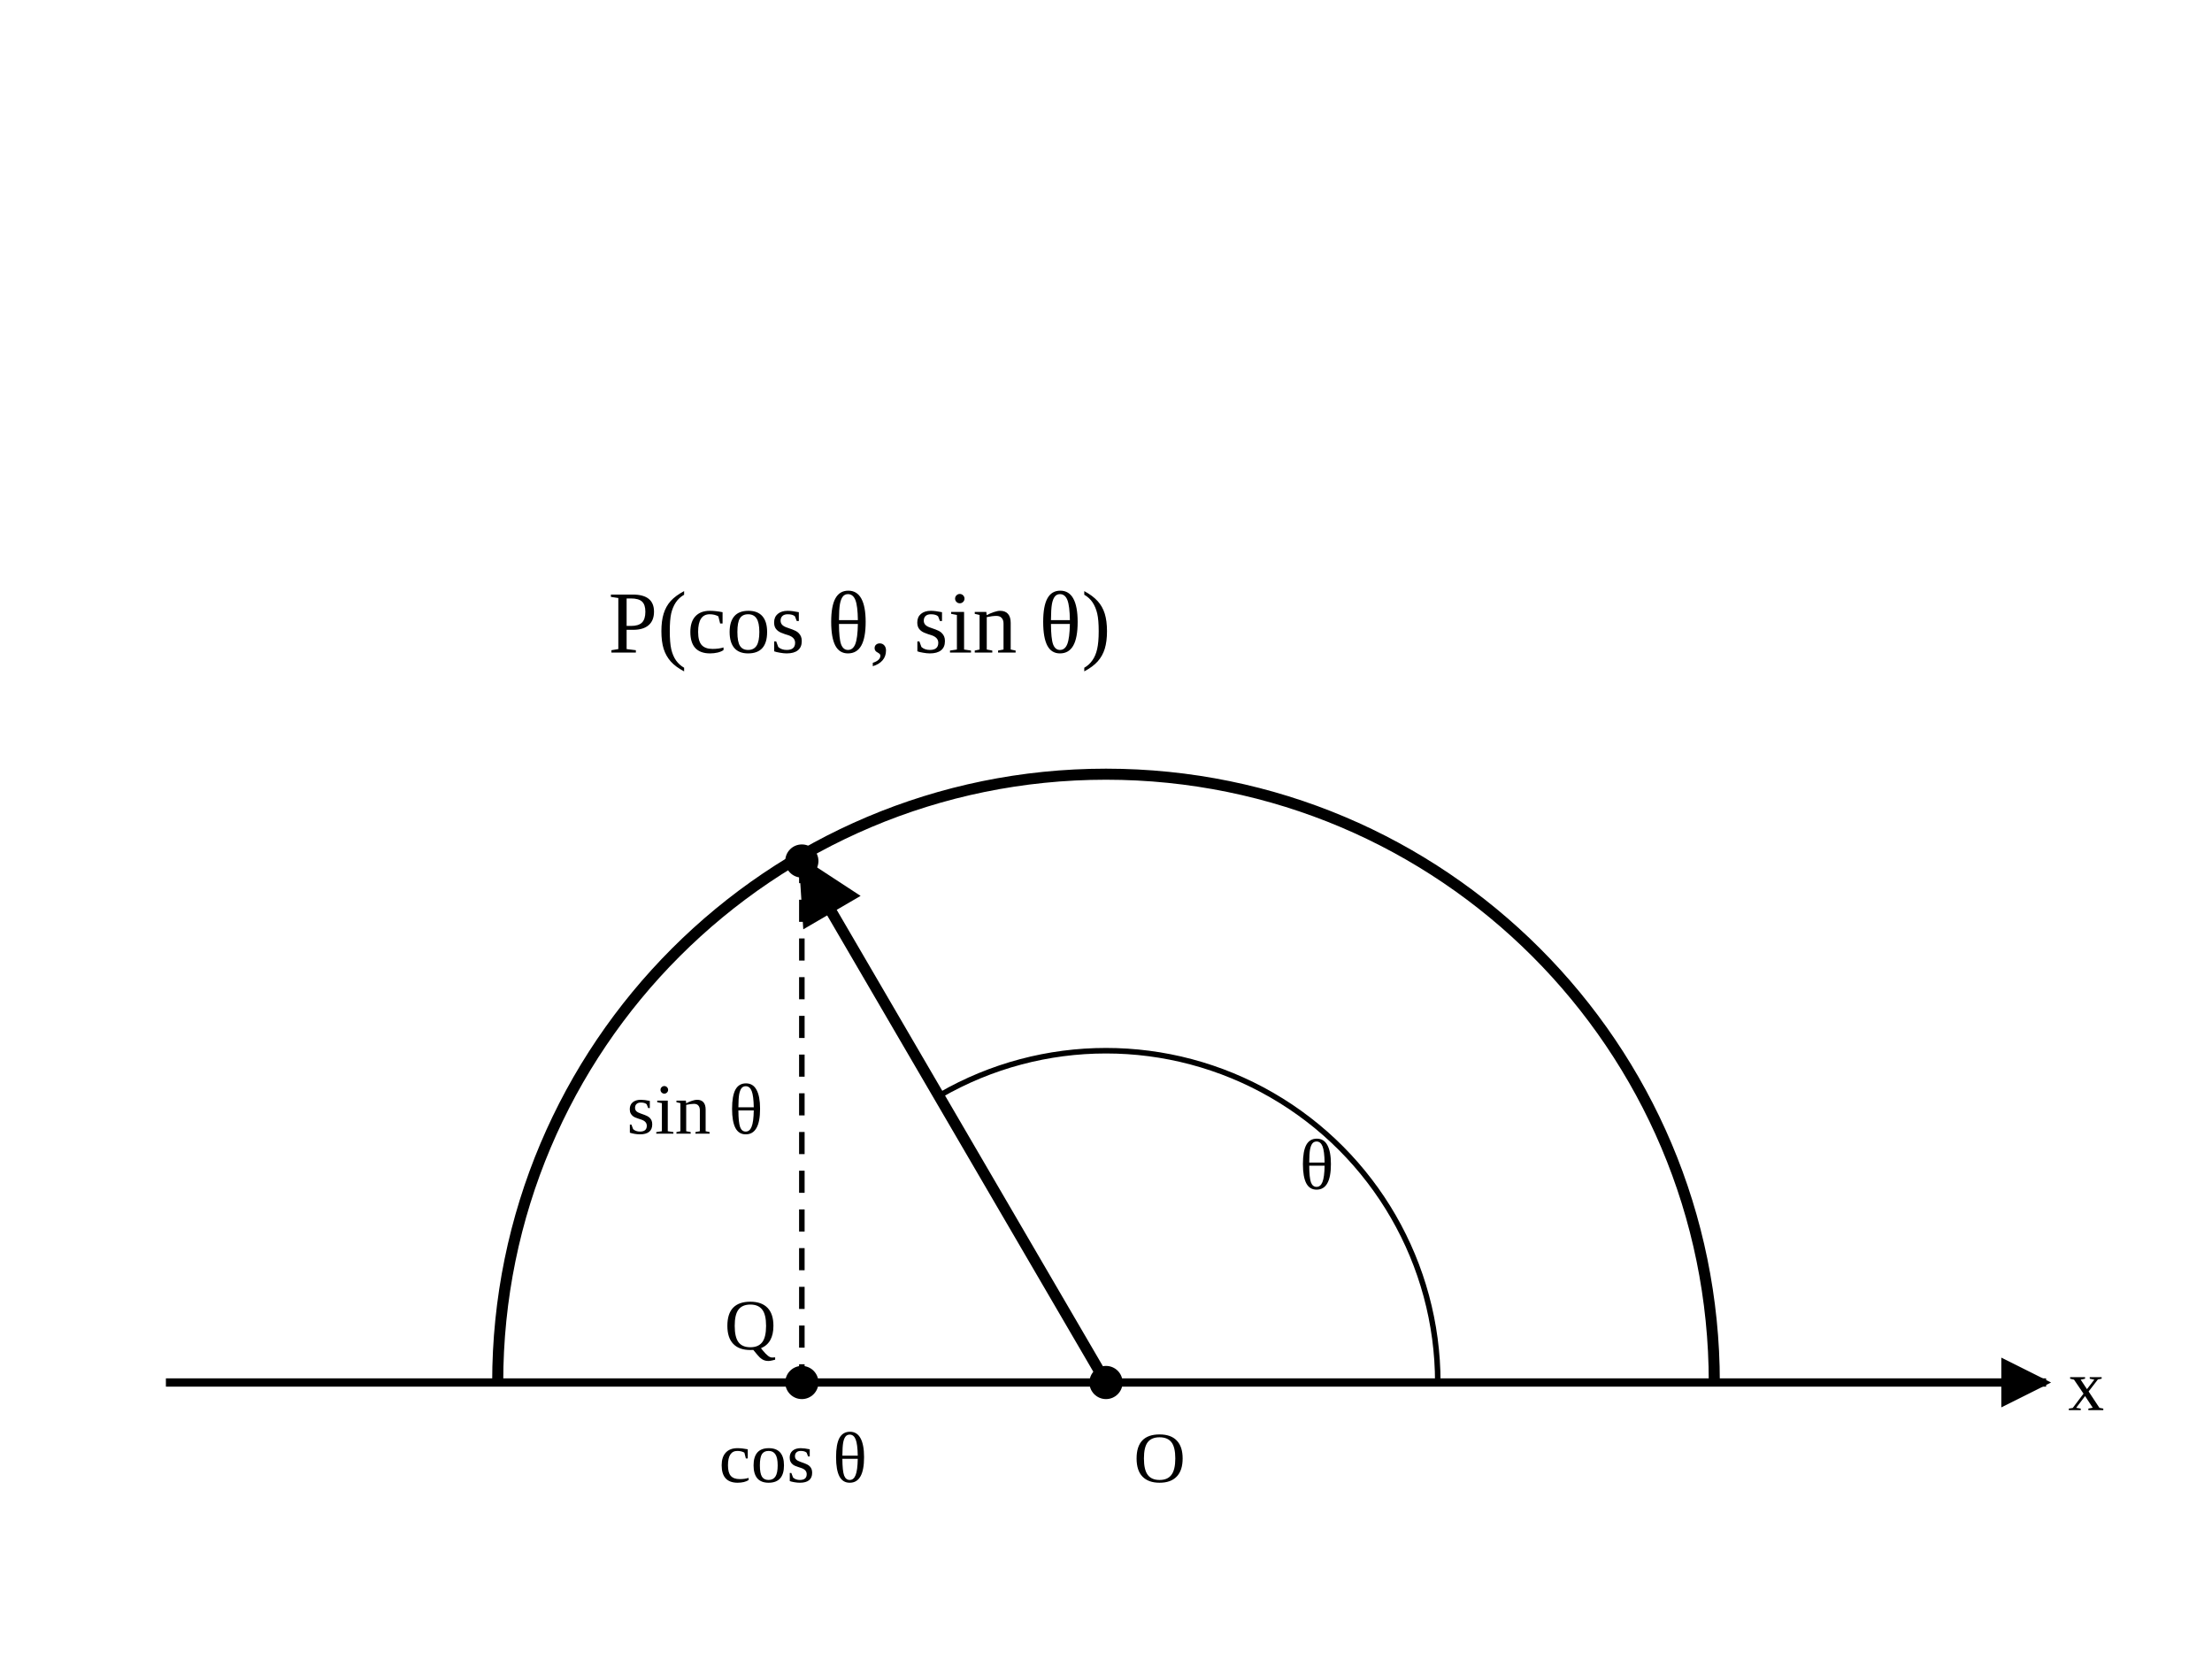
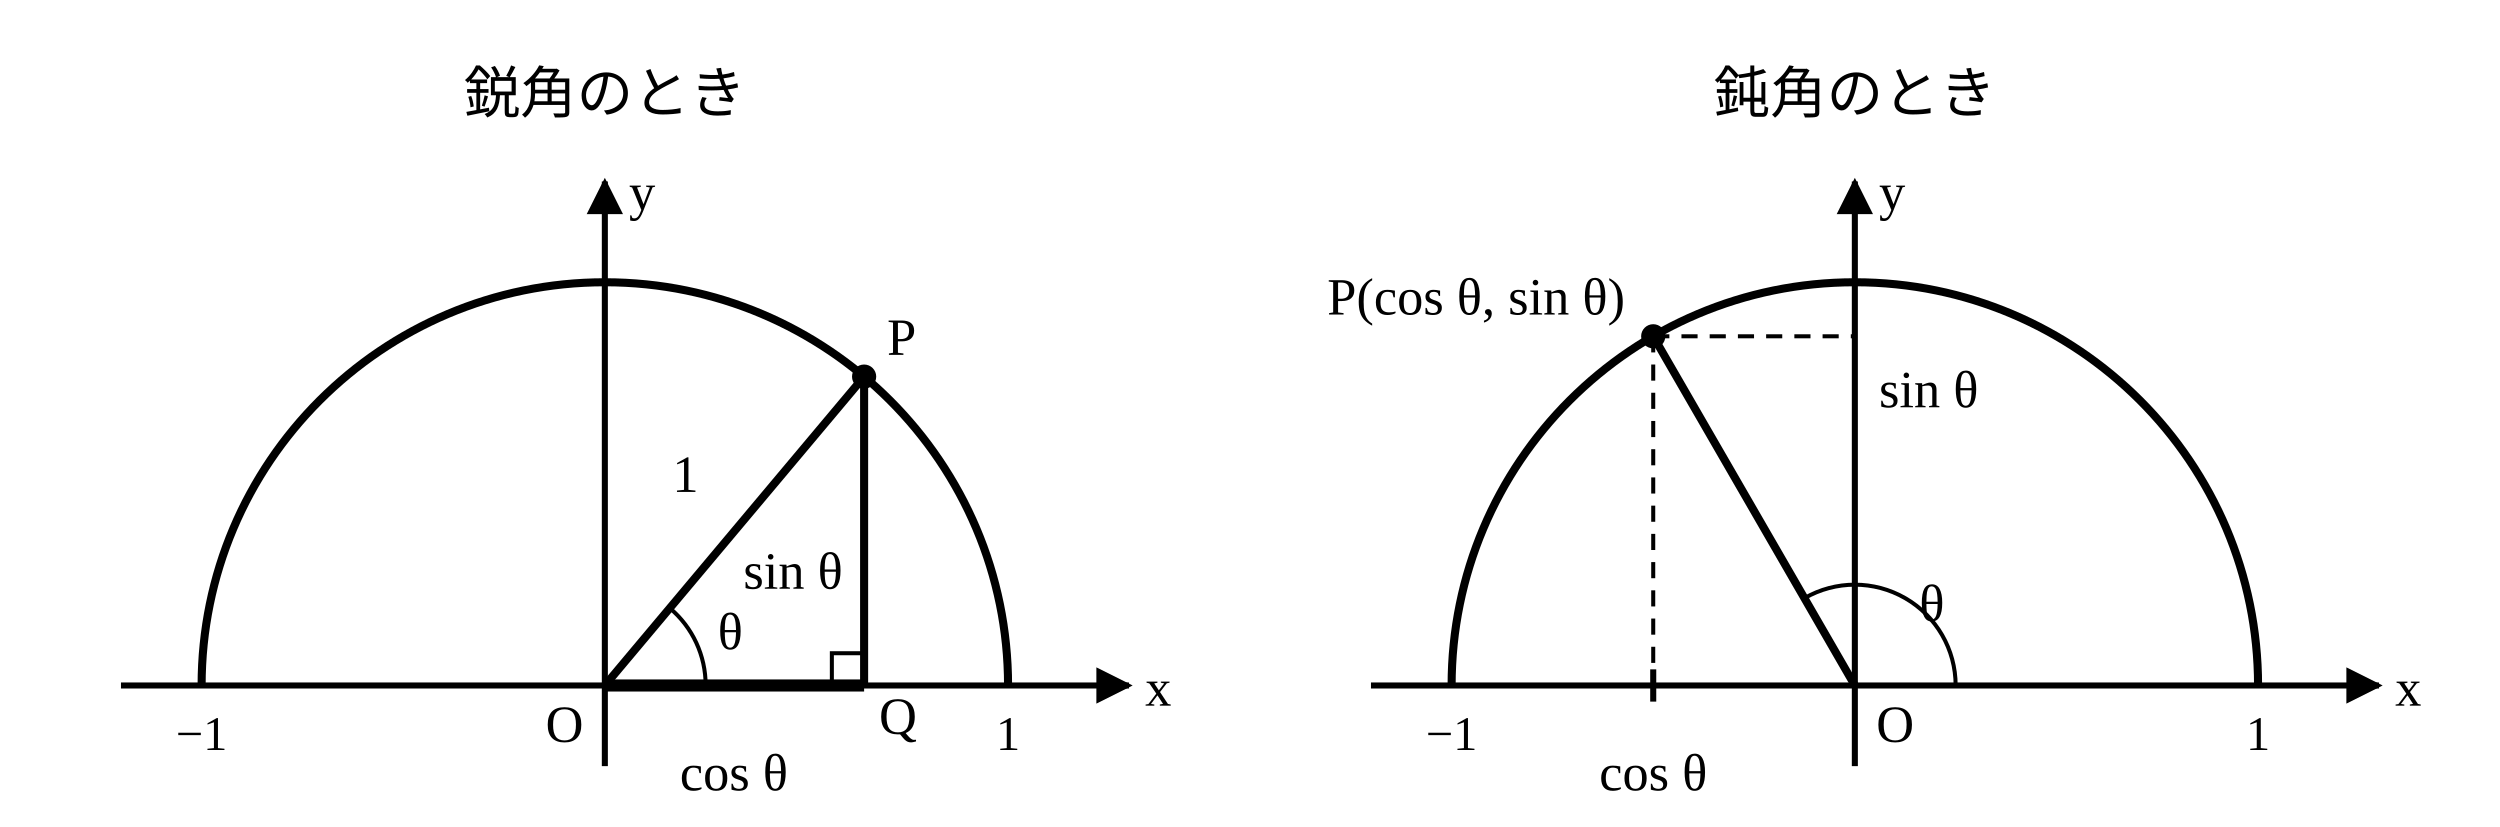
- <svg xmlns="http://www.w3.org/2000/svg" viewBox="0 0 400 300" role="img" aria-label="半径1の半円周上の点Pの座標を(cosθ,sinθ)と定義することで、鈍角まで三角比を拡張することを示す図">
+ <svg xmlns="http://www.w3.org/2000/svg" viewBox="0 0 620 205" role="img" aria-label="原点Oを中心とする半径1の半円周上の点Pの座標を(cosθ,sinθ)と定義することを示す2つの図。左は鋭角θの場合で、Pからx軸に下ろした垂線の足をQとすると、斜辺OP=1の直角三角形OPQができ、OQがcosθ、QPがsinθになる。右は鈍角θ(120度)の場合で、Pはy軸の左側にあり、Pのx座標cosθは負、y座標sinθは正になる">
  <defs>
    <marker id="arrow-obtuse" viewBox="0 0 10 10" refX="9" refY="5" markerWidth="6" markerHeight="6" orient="auto-start-reverse">
      <path d="M0,0 L10,5 L0,10 z" fill="currentColor" />
    </marker>
  </defs>
-   <line x1="30" y1="250" x2="370" y2="250" stroke="currentColor" stroke-width="1.5" marker-end="url(#arrow-obtuse)" />
-   <text x="374" y="255" font-size="13" fill="currentColor">x</text>
-   <path d="M 90,250 A 110,110 0 0 1 310,250" fill="none" stroke="currentColor" stroke-width="2" />
-   <line x1="200" y1="250" x2="145" y2="155.7" stroke="currentColor" stroke-width="2" marker-end="url(#arrow-obtuse)" />
-   <path d="M 260,250 A 60,60 0 0 0 170,198.04" fill="none" stroke="currentColor" stroke-width="1" />
-   <text x="235" y="215" font-size="13" fill="currentColor">θ</text>
-   <line x1="145" y1="155.7" x2="145" y2="250" stroke="currentColor" stroke-width="1" stroke-dasharray="4 3" />
-   <circle cx="200" cy="250" r="3" fill="currentColor" />
-   <circle cx="145" cy="155.7" r="3" fill="currentColor" />
-   <circle cx="145" cy="250" r="3" fill="currentColor" />
-   <text x="205" y="268" font-size="13" fill="currentColor">O</text>
-   <text x="131" y="244" font-size="13" fill="currentColor">Q</text>
-   <text x="110" y="118" font-size="16" fill="currentColor">P(cos θ, sin θ)</text>
-   <text x="130" y="268" font-size="13" fill="currentColor">cos θ</text>
-   <text x="138" y="205" font-size="13" text-anchor="end" fill="currentColor">sin θ</text>
+   <text x="150" y="28" font-size="14" text-anchor="middle" fill="currentColor">鋭角のとき</text>
+   <line x1="30" y1="170" x2="280" y2="170" stroke="currentColor" stroke-width="1.5" marker-end="url(#arrow-obtuse)" />
+   <text x="284" y="175" font-size="13" fill="currentColor">x</text>
+   <line x1="150" y1="190" x2="150" y2="45" stroke="currentColor" stroke-width="1.5" marker-end="url(#arrow-obtuse)" />
+   <text x="156" y="52" font-size="13" fill="currentColor">y</text>
+   <path d="M 50,170 A 100,100 0 0 1 250,170" fill="none" stroke="currentColor" stroke-width="2" />
+   <line x1="150" y1="170" x2="214.3" y2="93.4" stroke="currentColor" stroke-width="2" />
+   <line x1="214.3" y1="93.4" x2="214.3" y2="170" stroke="currentColor" stroke-width="2" />
+   <line x1="150" y1="170" x2="214.3" y2="170" stroke="currentColor" stroke-width="3" />
+   <polyline points="206.3,170 206.3,162 214.3,162" fill="none" stroke="currentColor" stroke-width="1" />
+   <path d="M 175,170 A 25,25 0 0 0 166.1,150.8" fill="none" stroke="currentColor" stroke-width="1" />
+   <text x="178" y="161" font-size="13" fill="currentColor">θ</text>
+   <circle cx="214.3" cy="93.4" r="3" fill="currentColor" />
+   <text x="220" y="88" font-size="13" fill="currentColor">P</text>
+   <text x="218" y="182" font-size="13" fill="currentColor">Q</text>
+   <text x="140" y="184" font-size="13" text-anchor="middle" fill="currentColor">O</text>
+   <text x="170" y="122" font-size="13" text-anchor="middle" fill="currentColor">1</text>
+   <text x="182" y="196" font-size="13" text-anchor="middle" fill="currentColor">cos θ</text>
+   <text x="209" y="146" font-size="13" text-anchor="end" fill="currentColor">sin θ</text>
+   <text x="50" y="186" font-size="12" text-anchor="middle" fill="currentColor">−1</text>
+   <text x="250" y="186" font-size="12" text-anchor="middle" fill="currentColor">1</text>
+   <text x="460" y="28" font-size="14" text-anchor="middle" fill="currentColor">鈍角のとき</text>
+   <line x1="340" y1="170" x2="590" y2="170" stroke="currentColor" stroke-width="1.5" marker-end="url(#arrow-obtuse)" />
+   <text x="594" y="175" font-size="13" fill="currentColor">x</text>
+   <line x1="460" y1="190" x2="460" y2="45" stroke="currentColor" stroke-width="1.5" marker-end="url(#arrow-obtuse)" />
+   <text x="466" y="52" font-size="13" fill="currentColor">y</text>
+   <path d="M 360,170 A 100,100 0 0 1 560,170" fill="none" stroke="currentColor" stroke-width="2" />
+   <line x1="460" y1="170" x2="410" y2="83.4" stroke="currentColor" stroke-width="2" />
+   <line x1="410" y1="83.4" x2="410" y2="170" stroke="currentColor" stroke-width="1" stroke-dasharray="4 3" />
+   <line x1="410" y1="83.4" x2="460" y2="83.4" stroke="currentColor" stroke-width="1" stroke-dasharray="4 3" />
+   <line x1="410" y1="166" x2="410" y2="174" stroke="currentColor" stroke-width="1.5" />
+   <path d="M 485,170 A 25,25 0 0 0 447.5,148.35" fill="none" stroke="currentColor" stroke-width="1" />
+   <text x="476" y="154" font-size="13" fill="currentColor">θ</text>
+   <circle cx="410" cy="83.4" r="3" fill="currentColor" />
+   <text x="403" y="78" font-size="13" text-anchor="end" fill="currentColor">P(cos θ, sin θ)</text>
+   <text x="470" y="184" font-size="13" text-anchor="middle" fill="currentColor">O</text>
+   <text x="410" y="196" font-size="13" text-anchor="middle" fill="currentColor">cos θ</text>
+   <text x="466" y="101" font-size="13" fill="currentColor">sin θ</text>
+   <text x="360" y="186" font-size="12" text-anchor="middle" fill="currentColor">−1</text>
+   <text x="560" y="186" font-size="12" text-anchor="middle" fill="currentColor">1</text>
</svg>
